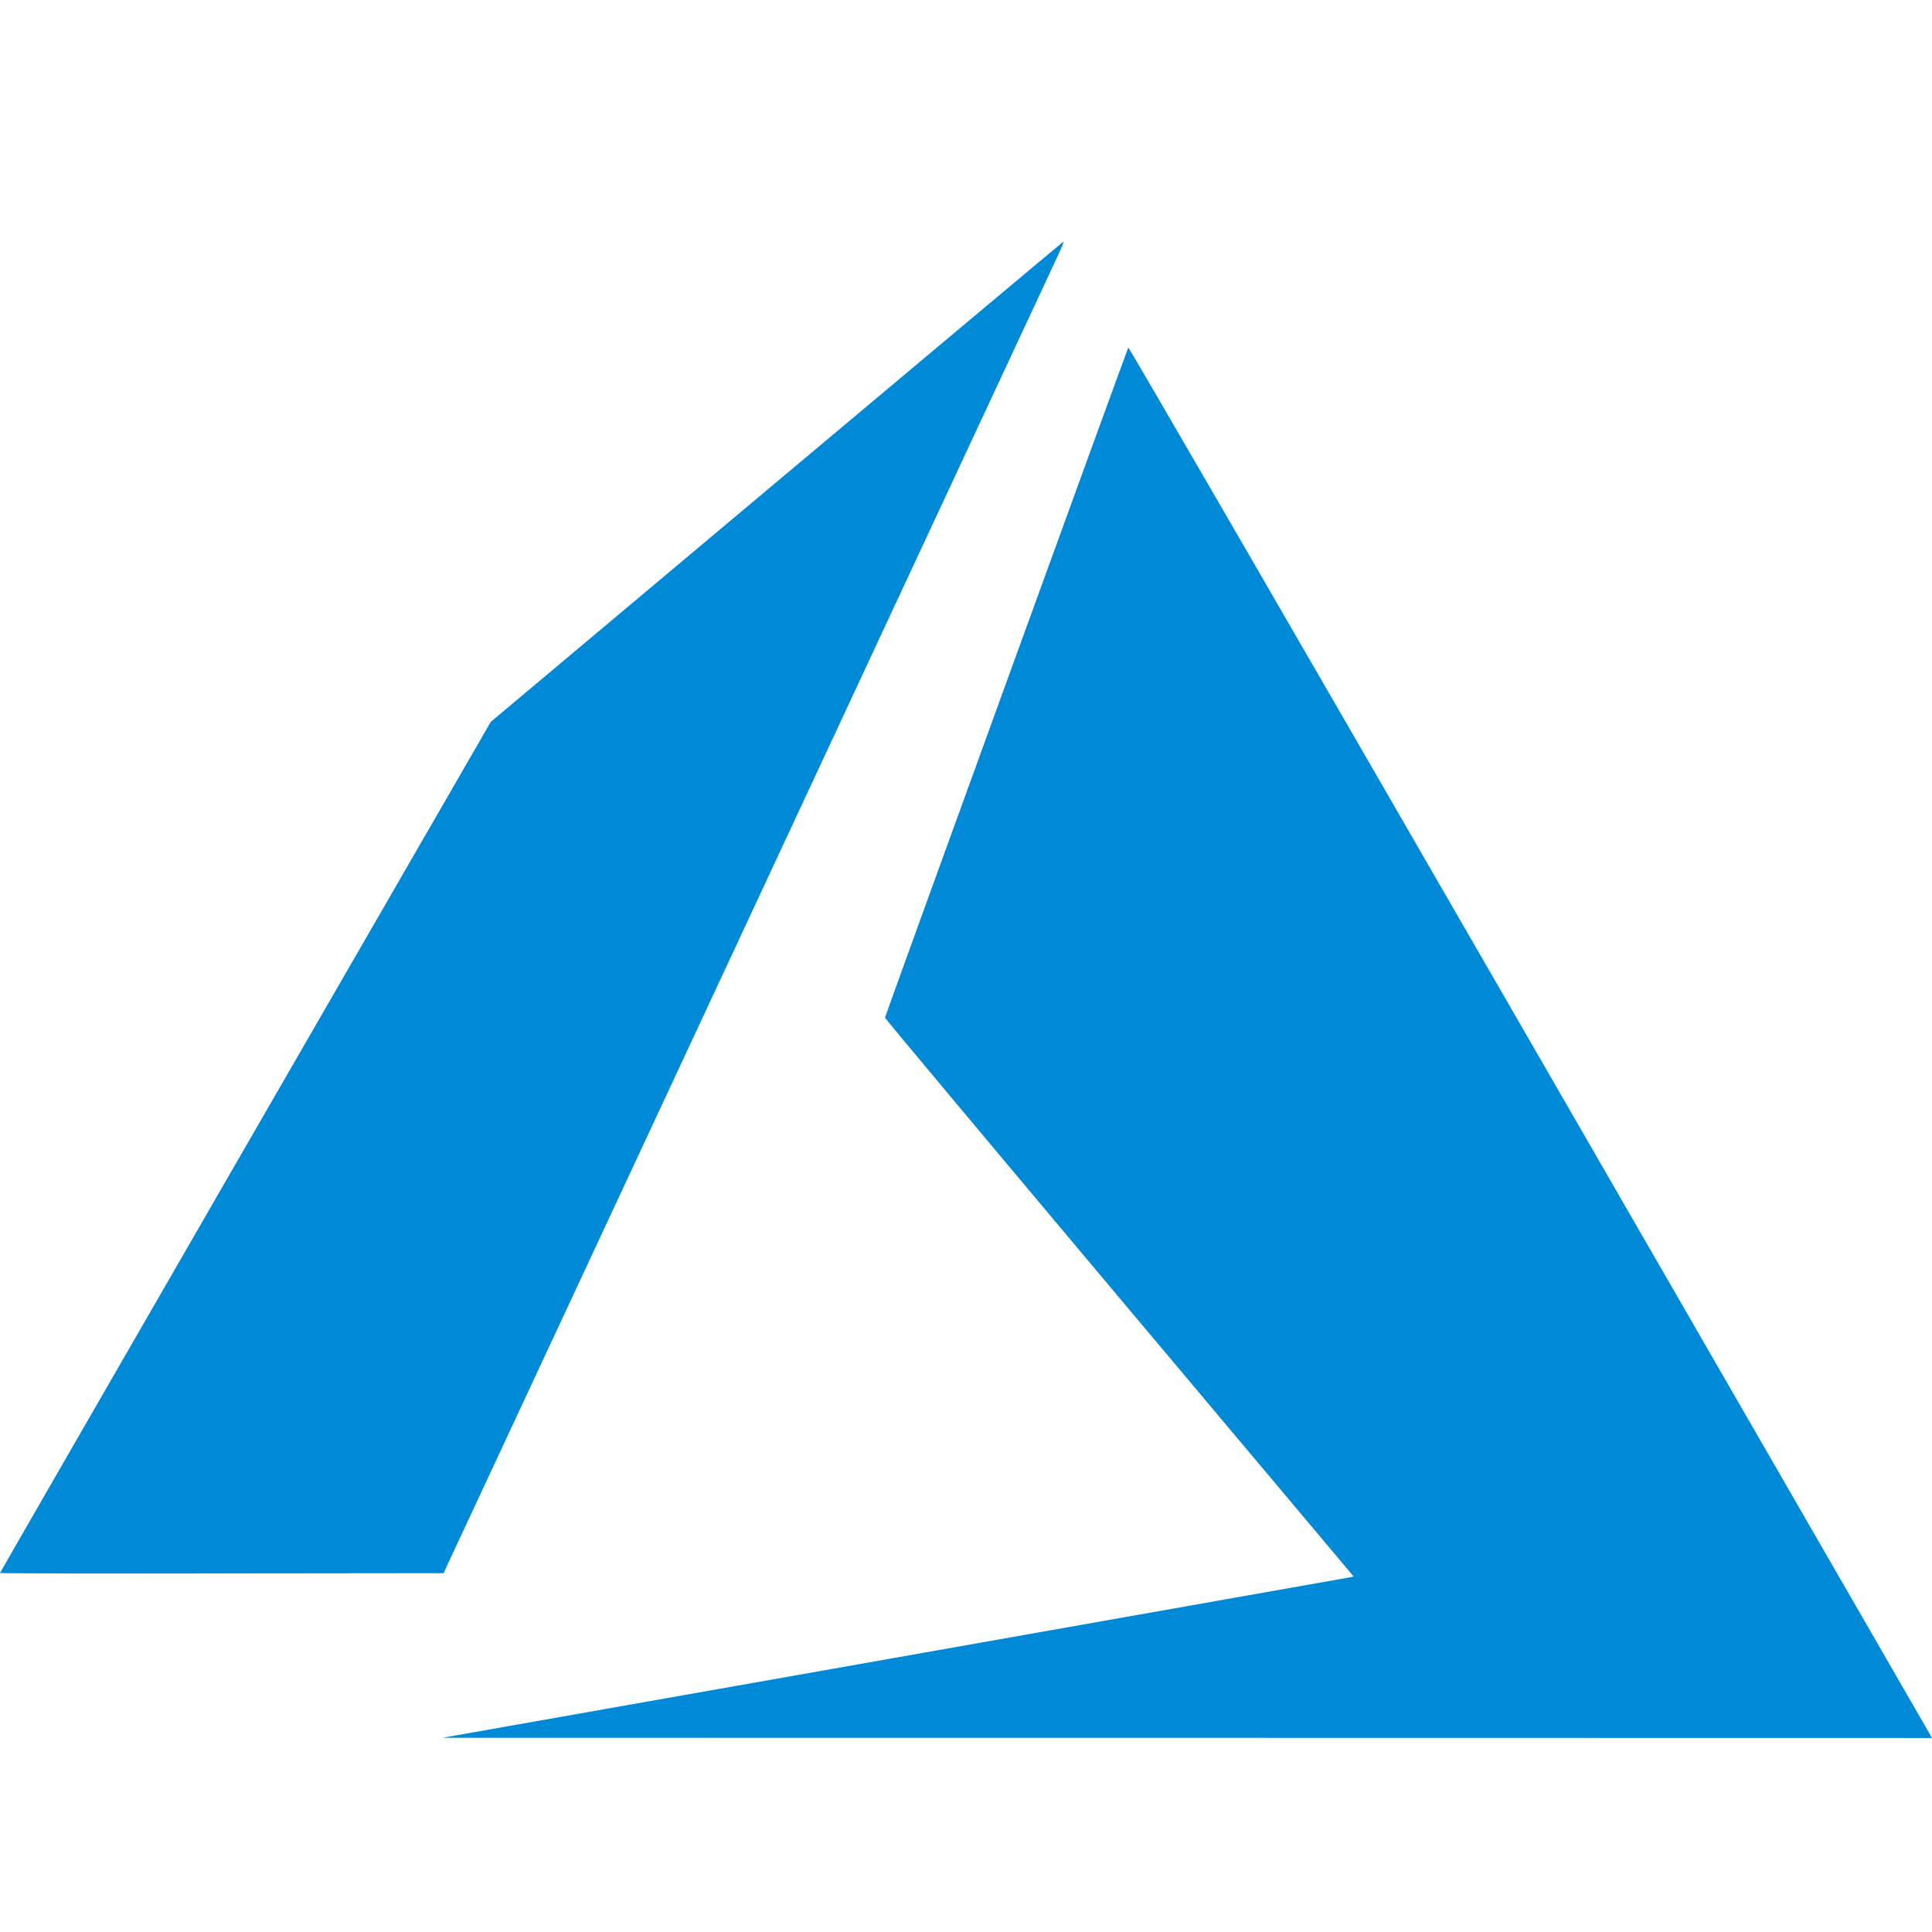
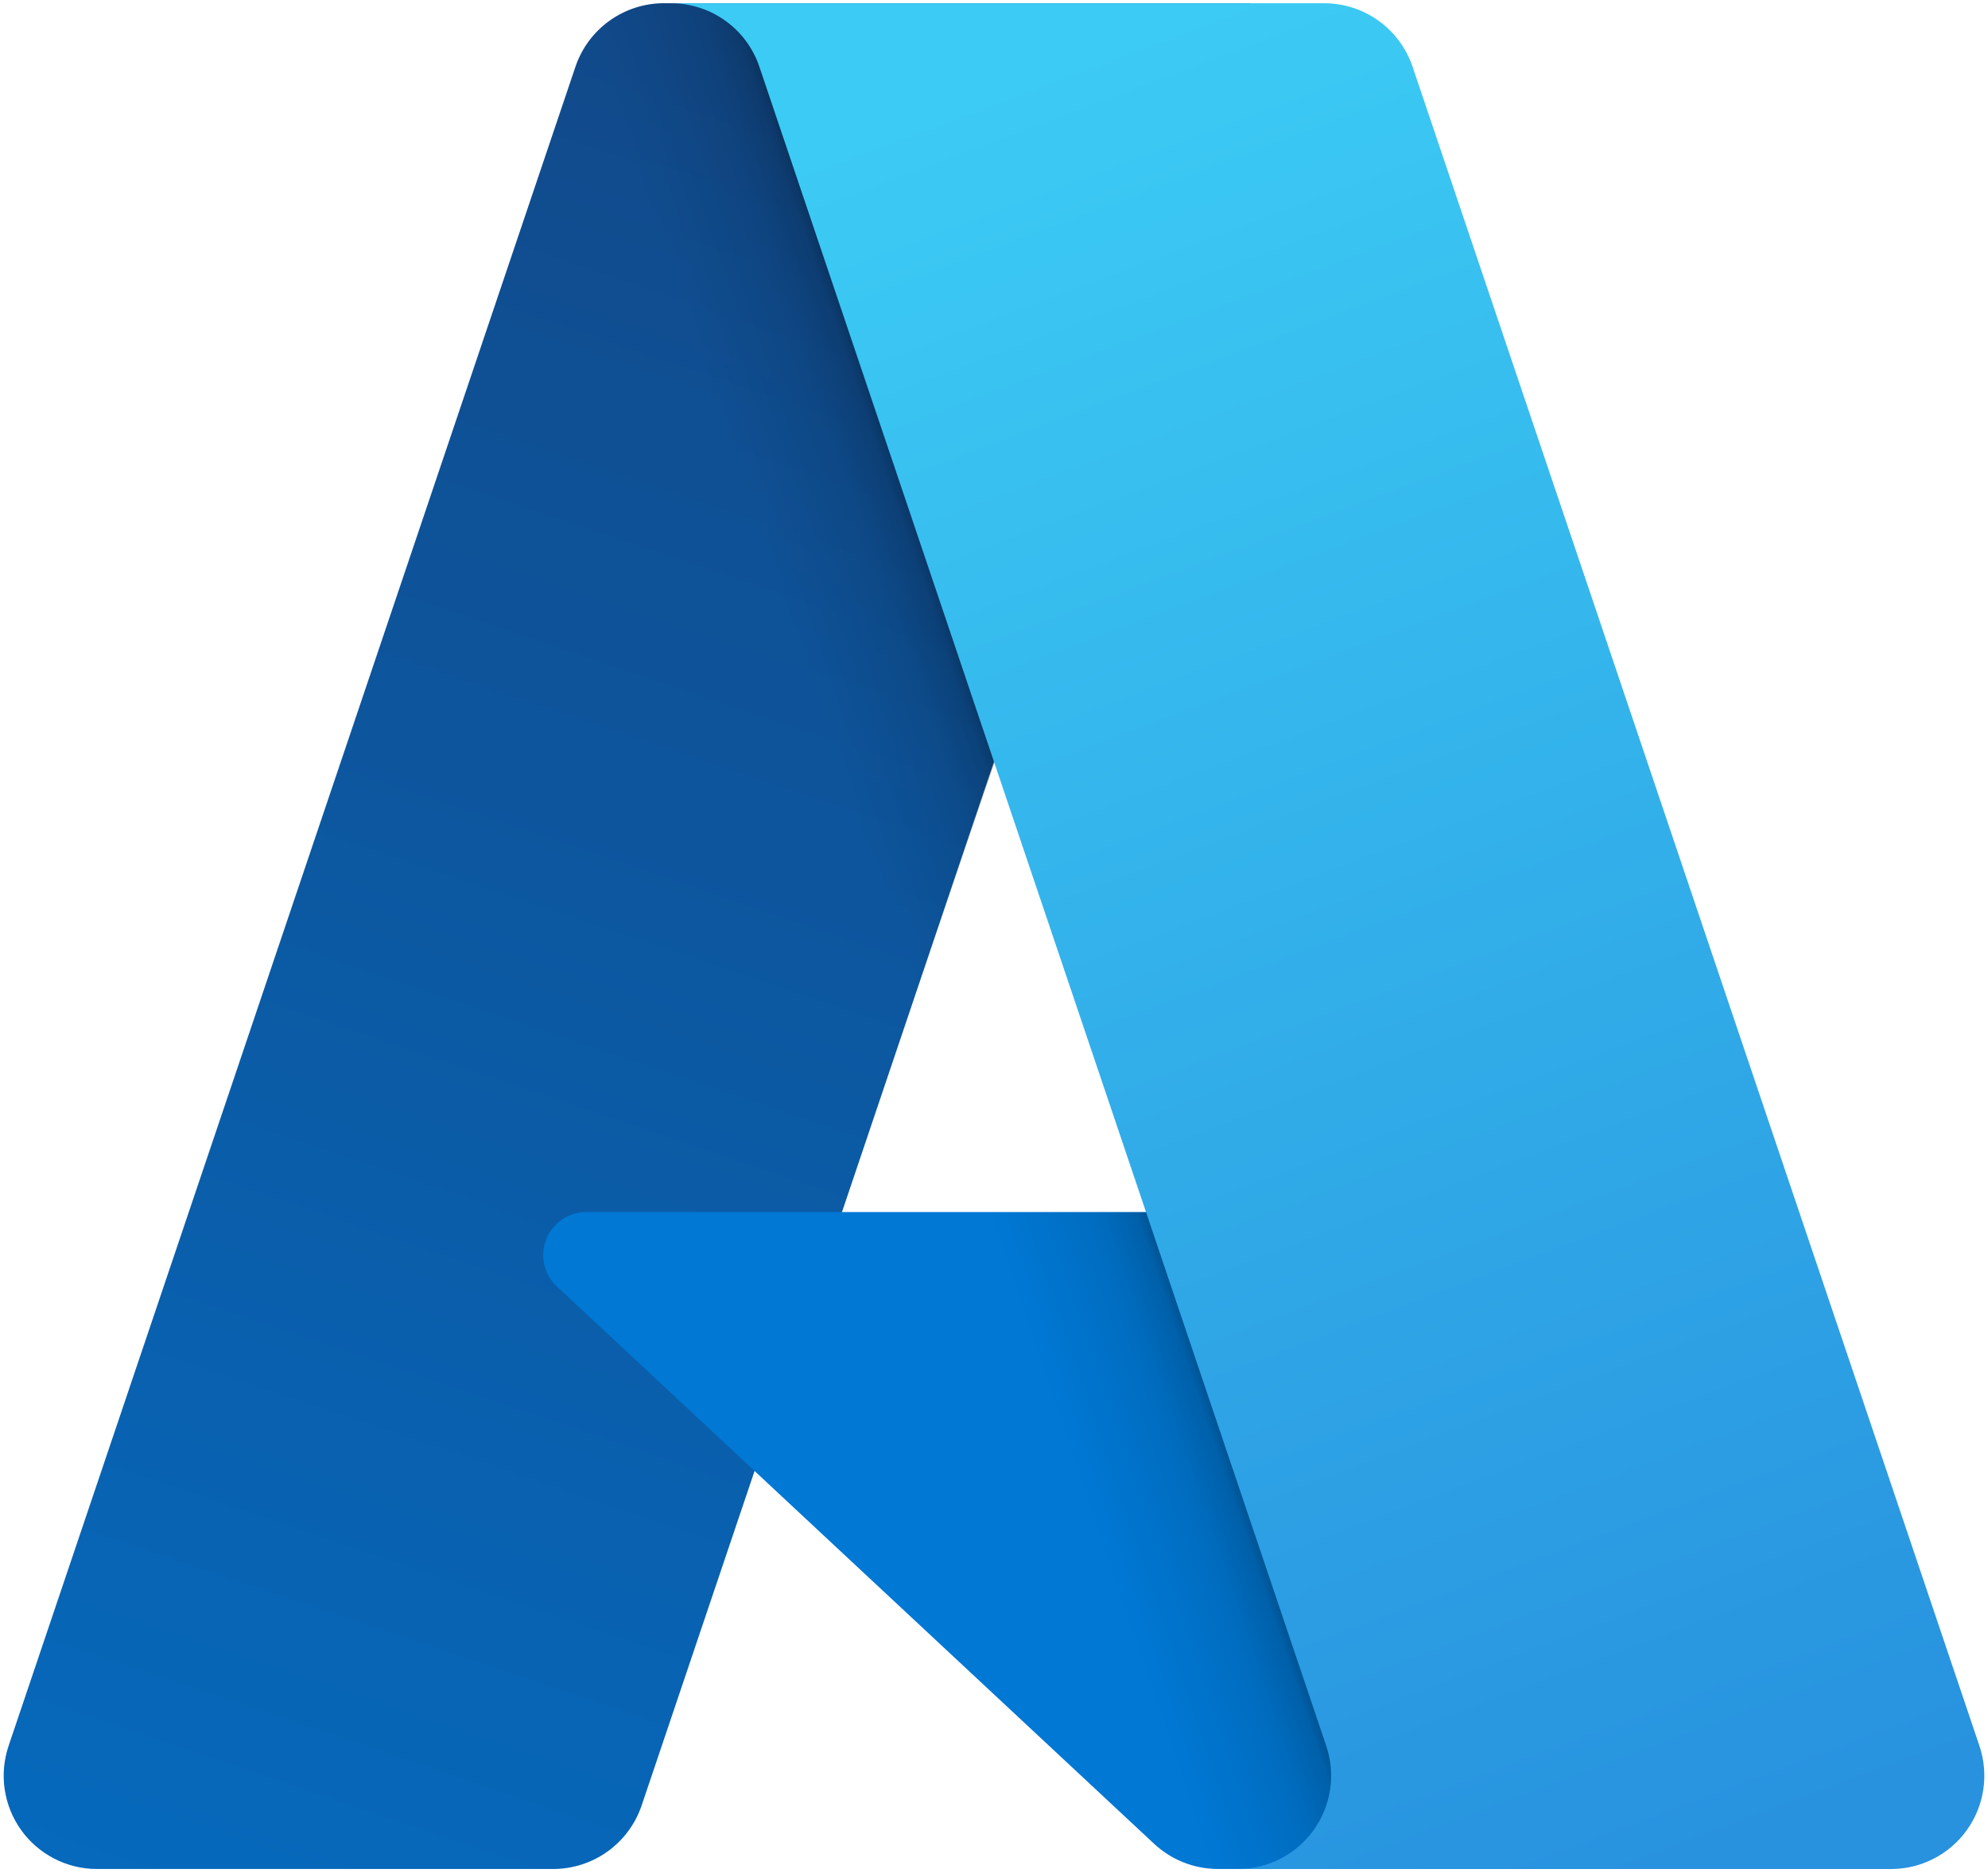
- <svg xmlns="http://www.w3.org/2000/svg" width="32" height="32" viewBox="0 0 32 32" fill="none">
-   <path d="M14.804 27.462C18.915 26.736 22.311 26.135 22.35 26.127L22.421 26.112L18.539 21.495C16.405 18.956 14.658 16.868 14.658 16.856C14.658 16.833 18.666 5.796 18.688 5.757C18.696 5.744 21.423 10.453 25.3 17.172C28.929 23.462 31.922 28.649 31.949 28.697L32 28.786L19.665 28.784L7.329 28.783L14.804 27.462ZM0 26.054C0 26.048 1.829 22.873 4.064 18.999L8.129 11.956L12.865 7.981C15.47 5.795 17.608 4.003 17.617 4C17.625 3.997 17.591 4.083 17.541 4.192C17.49 4.3 15.176 9.265 12.398 15.223L7.346 26.057L3.673 26.061C1.653 26.064 0 26.061 0 26.054Z" fill="#0089D6" />
+ <svg xmlns="http://www.w3.org/2000/svg" width="138" height="130" viewBox="0 0 138 130" fill="none">
+   <path d="M46.091 0.225H86.775L44.541 125.361C44.106 126.647 43.28 127.764 42.178 128.556C41.075 129.347 39.752 129.773 38.395 129.773H6.733C5.705 129.774 4.691 129.529 3.776 129.059C2.861 128.59 2.071 127.91 1.471 127.075C0.872 126.239 0.479 125.273 0.327 124.256C0.175 123.239 0.267 122.201 0.595 121.227L39.944 4.637C40.378 3.351 41.204 2.233 42.307 1.441C43.41 0.649 44.733 0.223 46.091 0.223V0.225Z" fill="url(#paint0_linear)" />
+   <path d="M105.211 84.158H40.695C40.096 84.157 39.509 84.337 39.013 84.674C38.517 85.011 38.134 85.49 37.914 86.048C37.694 86.606 37.647 87.218 37.78 87.803C37.912 88.388 38.217 88.919 38.656 89.328L80.112 128.022C81.32 129.148 82.909 129.774 84.559 129.773H121.091L105.211 84.158Z" fill="#0078D4" />
+   <path d="M46.091 0.225C44.718 0.22 43.38 0.653 42.272 1.463C41.163 2.272 40.343 3.415 39.93 4.723L0.644 121.12C0.293 122.098 0.183 123.146 0.323 124.176C0.463 125.205 0.848 126.186 1.447 127.034C2.046 127.883 2.841 128.575 3.764 129.052C4.687 129.529 5.711 129.776 6.75 129.773H39.23C40.439 129.557 41.57 129.024 42.506 128.228C43.442 127.432 44.15 126.401 44.558 125.242L52.392 102.153L80.377 128.255C81.549 129.225 83.02 129.761 84.542 129.773H120.937L104.975 84.158L58.442 84.169L86.922 0.225H46.091Z" fill="url(#paint1_linear)" />
+   <path d="M98.055 4.631C97.621 3.347 96.796 2.231 95.695 1.44C94.594 0.65 93.273 0.225 91.917 0.225H46.575C47.93 0.225 49.252 0.65 50.353 1.441C51.454 2.231 52.279 3.347 52.712 4.631L92.062 121.225C92.391 122.199 92.484 123.238 92.331 124.255C92.179 125.273 91.787 126.239 91.187 127.075C90.588 127.91 89.797 128.591 88.882 129.06C87.967 129.53 86.954 129.775 85.925 129.775H131.269C132.297 129.775 133.311 129.53 134.226 129.06C135.14 128.59 135.93 127.909 136.53 127.074C137.13 126.238 137.522 125.272 137.674 124.255C137.826 123.238 137.734 122.199 137.405 121.225L98.055 4.631Z" fill="url(#paint2_linear)" />
+   <defs>
+     <linearGradient id="paint0_linear" x1="60.919" y1="9.825" x2="18.667" y2="134.647" gradientUnits="userSpaceOnUse">
+       <stop stop-color="#114A8B" />
+       <stop offset="1" stop-color="#0669BC" />
+     </linearGradient>
+     <linearGradient id="paint1_linear" x1="74.117" y1="67.995" x2="64.344" y2="71.3" gradientUnits="userSpaceOnUse">
+       <stop stop-opacity="0.3" />
+       <stop offset="0.071" stop-opacity="0.2" />
+       <stop offset="0.321" stop-opacity="0.1" />
+       <stop offset="0.623" stop-opacity="0.05" />
+       <stop offset="1" stop-opacity="0" />
+     </linearGradient>
+     <linearGradient id="paint2_linear" x1="68.742" y1="6.184" x2="115.122" y2="129.748" gradientUnits="userSpaceOnUse">
+       <stop stop-color="#3CCBF4" />
+       <stop offset="1" stop-color="#2892DF" />
+     </linearGradient>
+   </defs>
</svg>
